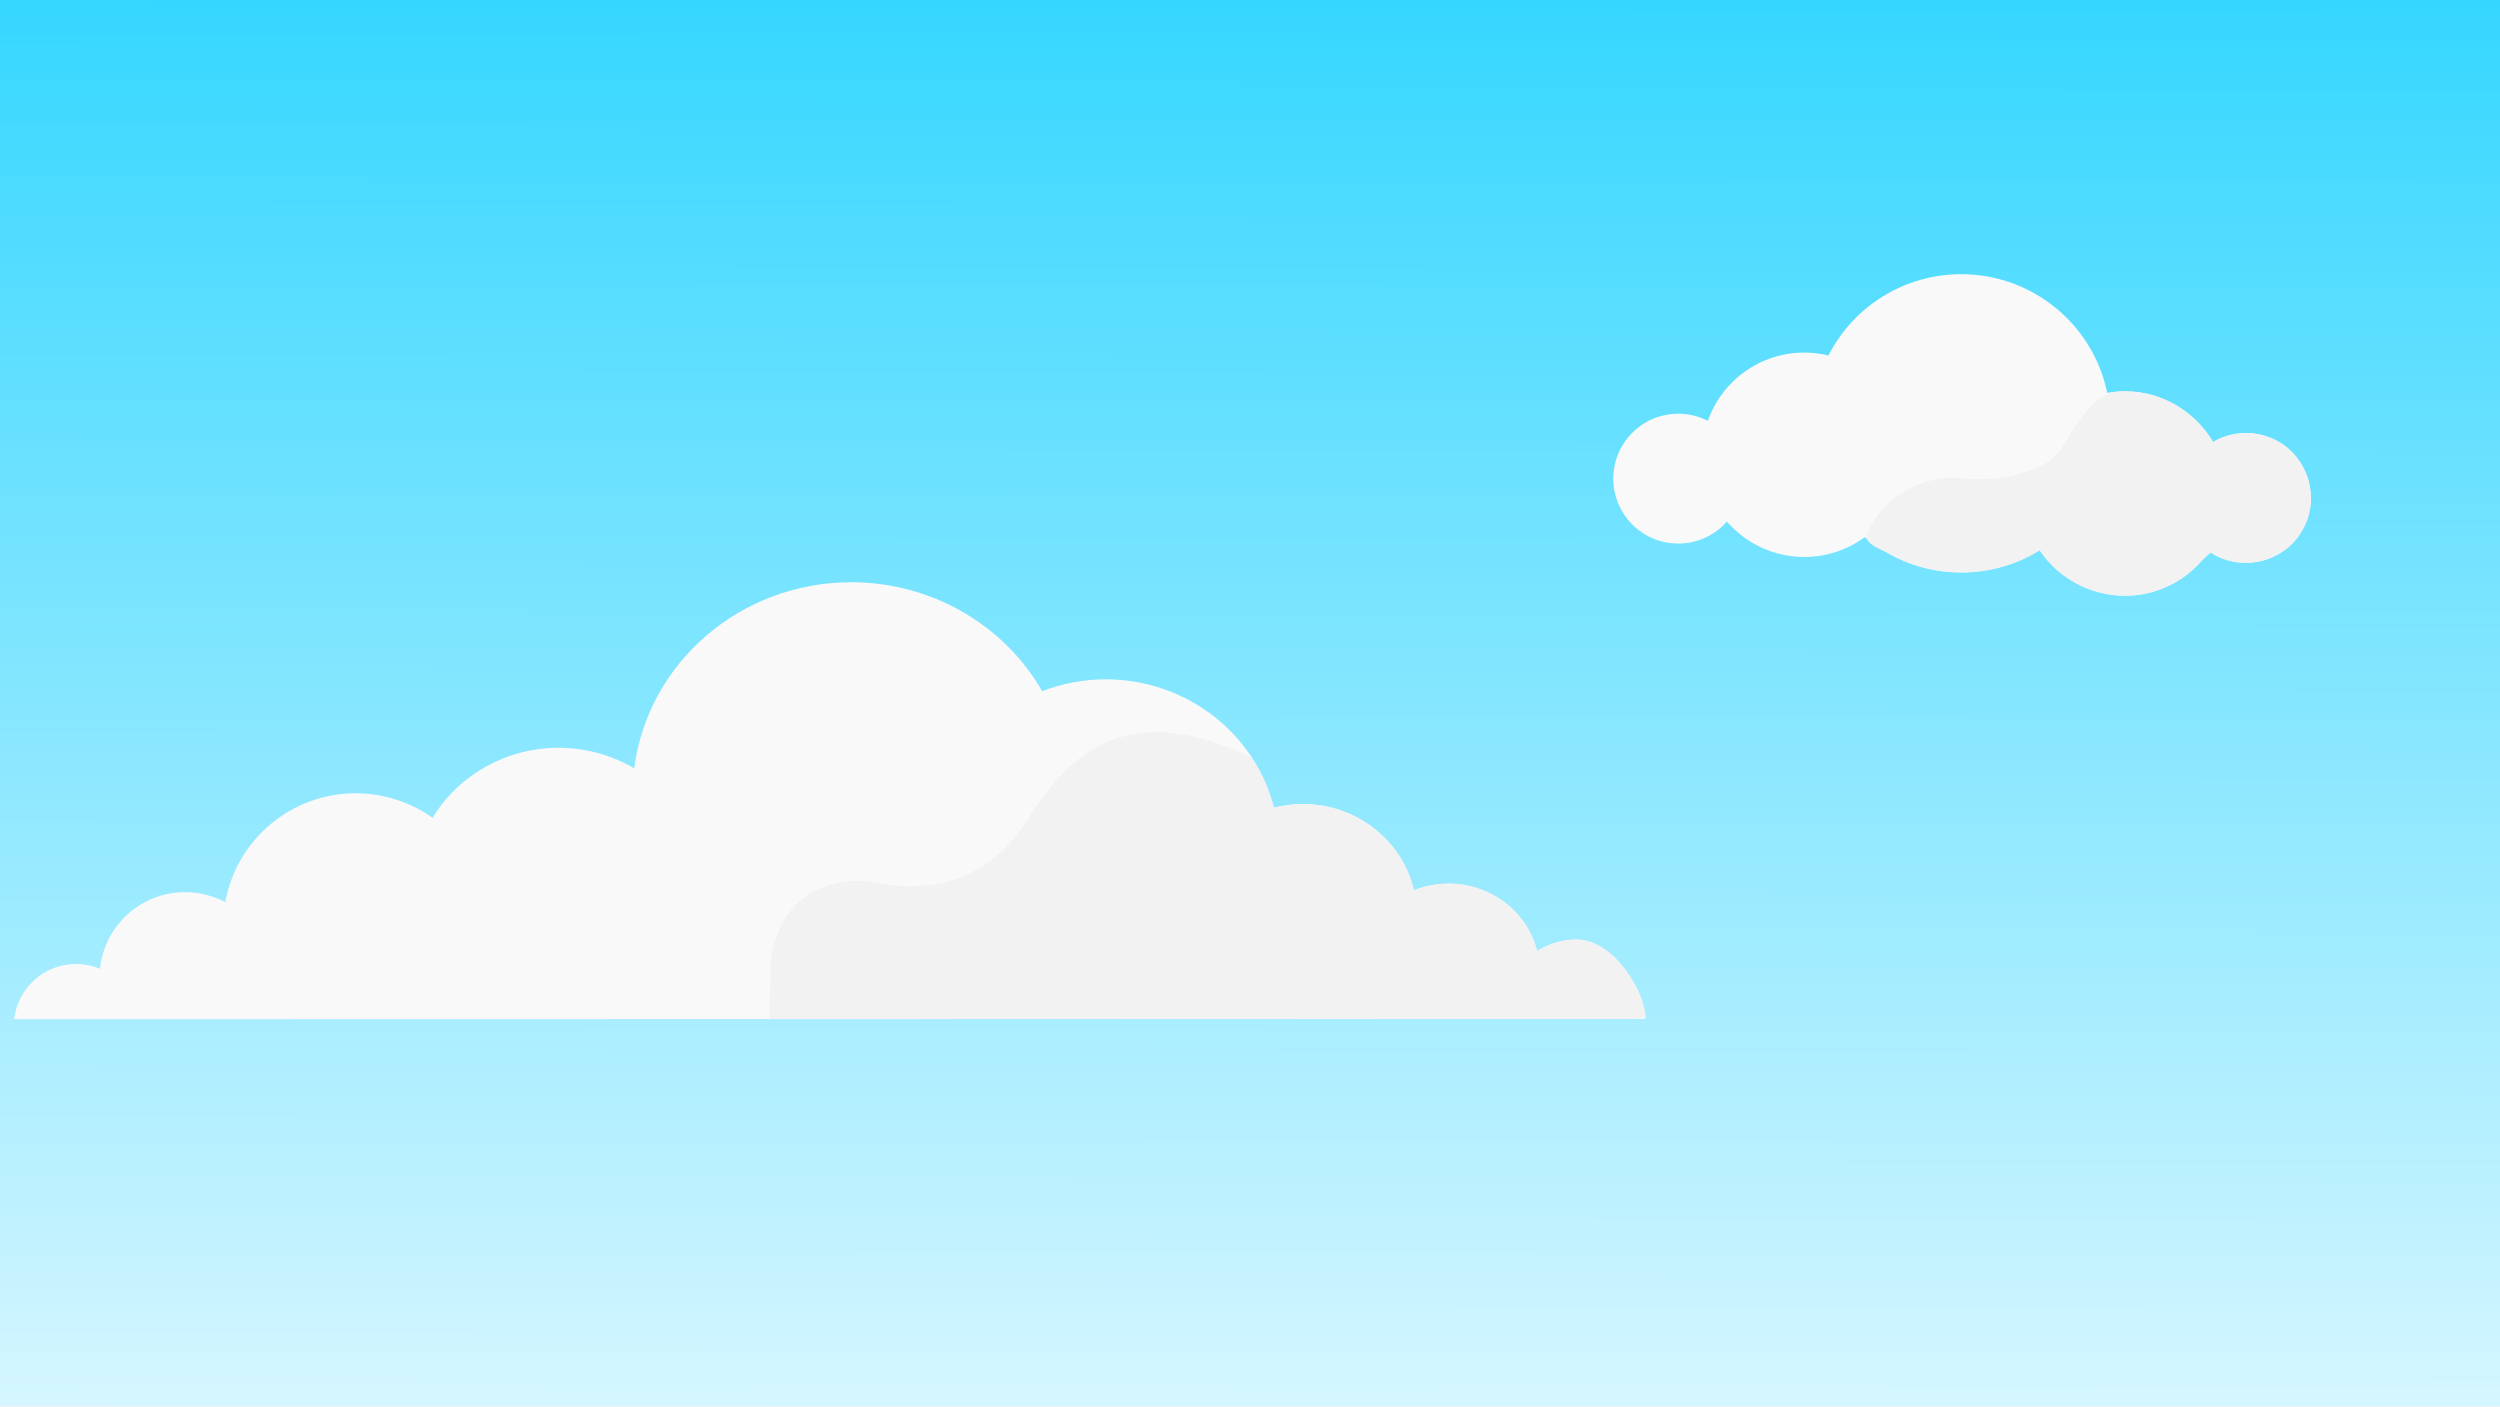
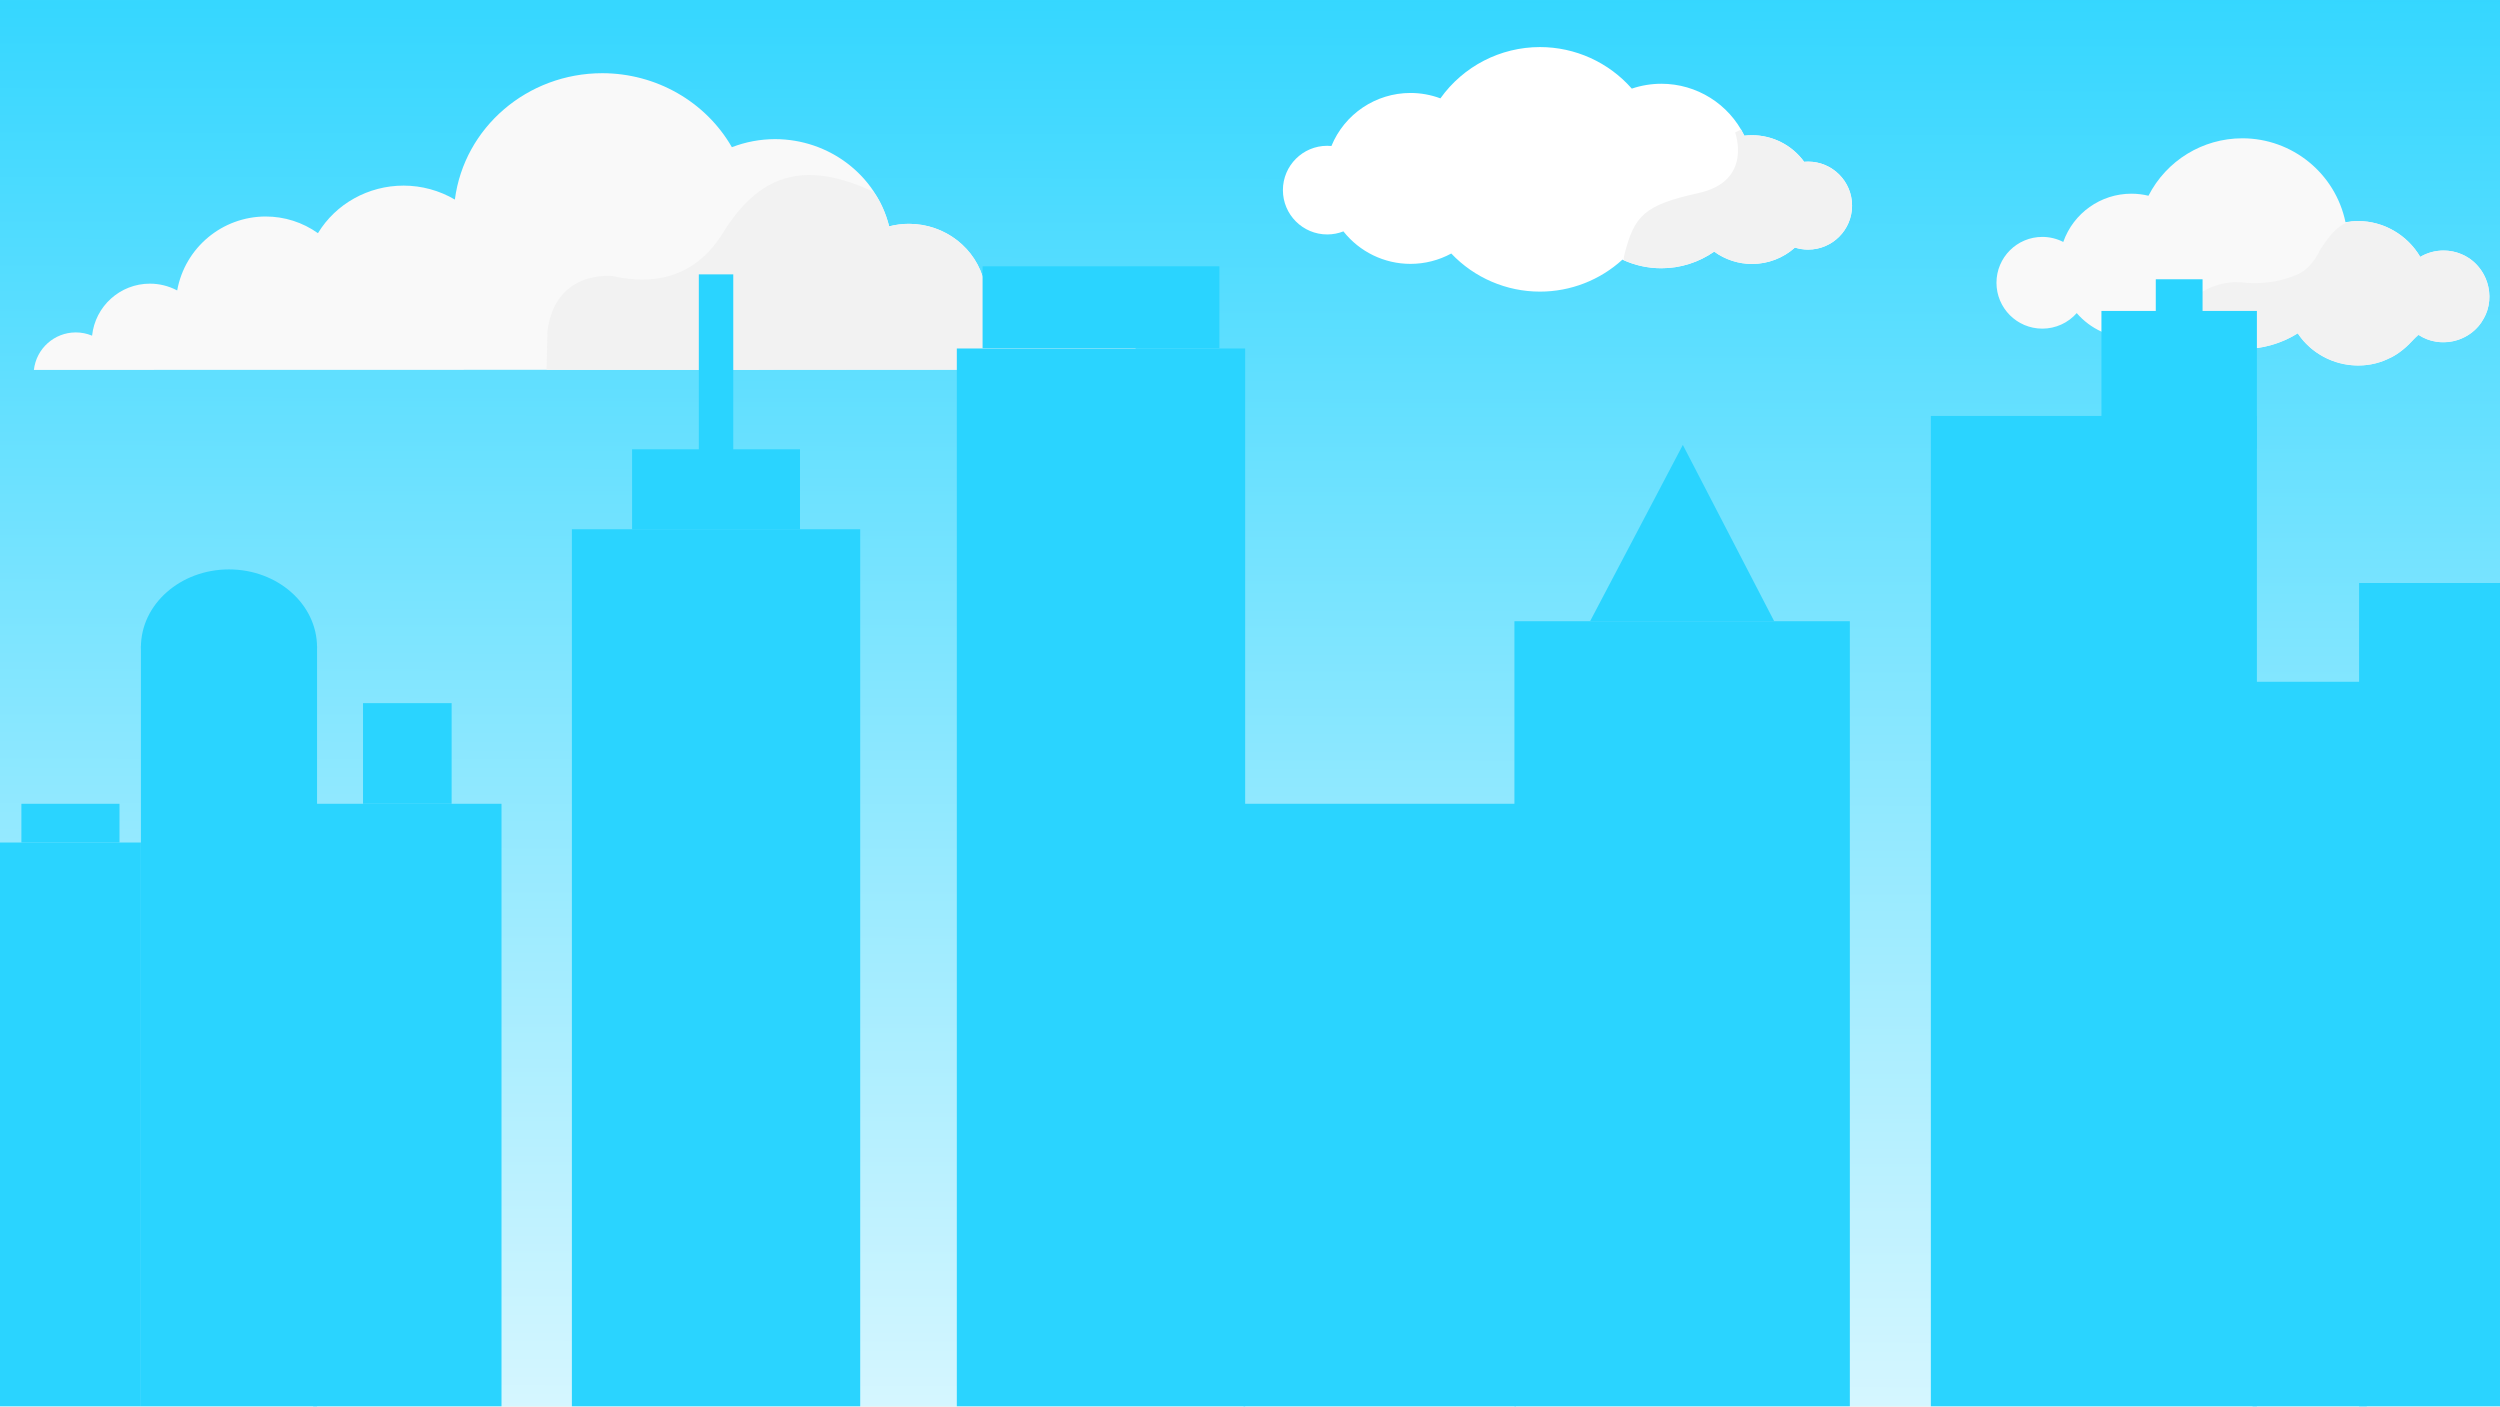
<svg xmlns="http://www.w3.org/2000/svg" xmlns:xlink="http://www.w3.org/1999/xlink" width="1280" height="720" viewBox="0 0 338.667 190.5" version="1.1" id="svg1">
  <defs id="defs1">
    <linearGradient id="linearGradient4">
      <stop style="stop-color:#d5f6ff;stop-opacity:1" offset="0" id="stop4" />
      <stop style="stop-color:#00ccff;stop-opacity:1" offset="1" id="stop5" />
    </linearGradient>
    <linearGradient xlink:href="#linearGradient4" id="linearGradient5" x1="173.992" y1="190.83" x2="174.367" y2="-63.61" gradientUnits="userSpaceOnUse" />
  </defs>
  <g id="layer1">
-     <rect style="fill:url(#linearGradient5);stroke-width:0.268;stroke-dasharray:none;fill-opacity:1" id="rect1" width="338.667" height="190.5" x="0" y="0.001" />
+     <rect style="fill:url(#linearGradient5);fill-opacity:1;stroke-width:0.268;stroke-dasharray:none" id="rect1" width="338.667" height="190.499" x="0" y="0.001" />
+     <g id="g2" transform="matrix(0.6789885,0,0,0.6789885,3.28401,-43.63649)">
+       <path id="path6" style="fill:#f9f9f9;stroke-width:0.268" d="m 213.518,127.277 c -1.883,0.007 -3.721,0.555 -5.284,1.575 -1.351,-5.366 -6.297,-9.143 -11.983,-9.15 -1.617,3e-4 -3.218,0.309 -4.713,0.909 -1.589,-6.824 -7.823,-11.674 -15.023,-11.687 -1.334,7.6e-4 -2.662,0.17 -3.952,0.502 -2.564,-10.205 -11.968,-17.389 -22.778,-17.402 -2.946,0.008 -5.864,0.554 -8.602,1.611 -5.234,-9.108 -15.125,-14.755 -25.86,-14.764 v 3.5e-4 c -14.939,0.005 -27.541,10.809 -29.408,25.212 -3.086,-1.815 -6.622,-2.778 -10.229,-2.785 -7.024,4e-5 -13.523,3.61 -17.088,9.491 -3.041,-2.164 -6.681,-3.327 -10.413,-3.327 -8.683,-1.5e-4 -16.122,6.211 -17.672,14.754 -1.676,-0.89 -3.544,-1.356 -5.442,-1.356 -5.934,-4e-5 -10.911,4.478 -11.535,10.379 -1.028,-0.429 -2.131,-0.651 -3.245,-0.651 -4.29,-2e-5 -7.893,3.225 -8.367,7.488 0.023,-0.003 0.046,-0.005 0.07,-0.005 l 220.913,-0.047 c 0.065,-3.321 -4.115,-10.748 -9.387,-10.748 z" />
+       <path id="path7" style="vector-effect:non-scaling-stroke;fill:#f2f2f2;fill-opacity:1;stroke:none;stroke-width:0.265;stroke-dasharray:none;-inkscape-stroke:hairline" d="m 156.383,99.181 c -6.338,0.117 -11.902,3.311 -17.002,11.576 -6.79,11.004 -17.111,9.648 -21.89,8.606 0,0 -11.412,-1.497 -13.096,10.851 l -0.187,7.836 39.636,-0.008 79.061,-0.061 c 0.027,-3.342 -4.139,-10.703 -9.388,-10.703 -1.883,0.007 -3.721,0.555 -5.284,1.575 -1.351,-5.366 -6.297,-9.143 -11.983,-9.15 -1.617,3e-4 -3.218,0.309 -4.713,0.909 -1.589,-6.824 -7.823,-11.674 -15.023,-11.687 -1.334,7.6e-4 -2.662,0.17 -3.952,0.502 -0.734,-2.92 -2.027,-5.592 -3.199,-6.902 -1.5e-4,-1.9e-4 -6.644,-3.461 -12.982,-3.344 z" />
+     </g>
+     <rect style="fill:#2ad4ff;stroke-width:0.21" id="rect2" width="39.059" height="143.292" x="129.618" y="47.208" />
+     <rect style="fill:#2ad4ff;stroke-width:0.191" id="rect2-2" width="39.059" height="118.804" x="77.471" y="71.696" />
+     <g id="g5" transform="matrix(0.7066217,0,0,0.7066217,116.0236,-7.5104)">
+       <path id="path5-1" style="fill:#f9f9f9;fill-opacity:1;stroke-width:0.222" d="m 265.682,37.143 a 20.206,20.206 0 0 0 -17.993,11.011 13.845,13.845 0 0 0 -3.273,-0.392 13.845,13.845 0 0 0 -13.061,9.253 8.793,8.793 0 0 0 -4.013,-0.969 8.793,8.793 0 0 0 -8.793,8.793 8.793,8.793 0 0 0 8.793,8.793 8.793,8.793 0 0 0 6.595,-2.978 13.845,13.845 0 0 0 10.478,4.797 13.845,13.845 0 0 0 8.2,-2.689 20.206,20.206 0 0 0 13.066,4.792 20.206,20.206 0 0 0 10.631,-3.024 13.845,13.845 0 0 0 11.525,6.173 13.845,13.845 0 0 0 11.419,-6.016 8.793,8.793 0 0 0 5,1.56 8.793,8.793 0 0 0 8.793,-8.793 8.793,8.793 0 0 0 -8.793,-8.793 8.793,8.793 0 0 0 -4.463,1.217 13.845,13.845 0 0 0 -11.956,-6.864 13.845,13.845 0 0 0 -2.377,0.206 20.206,20.206 0 0 0 -19.779,-16.078 z" />
+       <path id="path9" style="vector-effect:non-scaling-stroke;fill:#f2f2f2;fill-opacity:1;stroke:none;stroke-width:0.265;stroke-dasharray:none;-inkscape-stroke:hairline" d="m 287.839,53.015 c -3.452,-0.25 -5.623,3.037 -7.272,5.568 -0.996,2.069 -2.472,3.984 -4.69,4.813 -3.325,1.39 -7.041,1.792 -10.598,1.336 -5.016,-0.263 -10.008,2.583 -12.195,7.136 -1.443,2.218 3.601,2.937 4.671,4.066 5.935,2.536 13.08,2.078 18.559,-1.404 3.62,5.6 11.497,7.829 17.471,4.806 2.309,-0.901 4.156,-3.187 5.707,-4.495 4.025,2.741 10.13,1.278 12.415,-3.06 2.651,-4.366 0.473,-10.66 -4.31,-12.461 -2.505,-1.036 -5.476,-0.841 -7.803,0.557 -2.451,-4.133 -7.082,-6.93 -11.955,-6.864 z" />
+     </g>
+     <rect style="fill:#2ad4ff;stroke-width:0.265" id="rect3" width="32.08" height="11.105" x="133.107" y="36.071" />
+     <rect style="fill:#2ad4ff;stroke-width:0.192" id="rect4" width="36.902" height="81.615" x="168.458" y="108.885" />
+     <rect style="fill:#2ad4ff;stroke-width:0.241" id="rect5" width="45.437" height="106.345" x="205.155" y="84.155" />
+     <rect style="fill:#2ad4ff;stroke-width:0.267" id="rect5-1" width="44.169" height="134.152" x="261.567" y="56.348" />
+     <rect style="fill:#2ad4ff;stroke-width:0.471" id="rect6" width="22.748" height="10.85" x="85.626" y="60.865" />
+     <rect style="fill:#2ad4ff;stroke-width:0.265" id="rect7" width="4.667" height="24.111" x="94.667" y="37.168" />
+     <rect style="fill:#2ad4ff;stroke-width:0.265" id="rect8" width="21.06" height="18.637" x="284.675" y="42.121" />
+     <rect style="fill:#2ad4ff;stroke-width:0.265" id="rect9" width="6.337" height="5.591" x="292.037" y="37.834" />
+     <rect style="fill:#2ad4ff;stroke-width:0.266" id="rect10" width="15.48" height="98.142" x="305.149" y="92.358" />
+     <rect style="fill:#2ad4ff;stroke-width:0.534" id="rect11" width="19.086" height="111.523" x="319.58" y="78.977" />
+     <rect style="fill:#2ad4ff;stroke-width:0.265" id="rect12" width="19.089" height="76.366" x="0" y="114.134" />
+     <rect style="fill:#2ad4ff;stroke-width:0.265" id="rect13" width="23.861" height="103.011" x="19.089" y="87.489" />
+     <rect style="fill:#2ad4ff;stroke-width:0.265" id="rect14" width="25.518" height="81.615" x="42.42" y="108.885" />
+     <rect style="fill:#2ad4ff;stroke-width:0.395" id="rect15" width="12.003" height="13.635" x="49.178" y="95.251" />
+     <ellipse style="fill:#2ad4ff;stroke-width:0.265" id="path15" cx="31.019" cy="87.686" rx="11.93" ry="10.55" />
+     <path style="fill:#2ad4ff;stroke-width:0.919" d="m 215.404,84.155 12.565,-23.883 12.375,23.883 z" id="path16" />
+     <rect style="fill:#2ad4ff;stroke-width:0.265" id="rect16" width="13.29" height="5.249" x="2.899" y="108.885" />
+     <g id="g31" transform="matrix(1.299618,0,0,1.299618,-52.07083,-2.271286)">
+       <path id="path21" style="fill:#ffffff;stroke-width:0.193" d="m 200.586,6.654 a 12.745,12.745 0 0 0 -10.378,5.347 8.907,8.907 0 0 0 -3.119,-0.563 8.907,8.907 0 0 0 -8.241,5.528 4.62,4.62 0 0 0 -0.437,-0.021 4.62,4.62 0 0 0 -4.62,4.62 4.62,4.62 0 0 0 4.62,4.62 4.62,4.62 0 0 0 1.688,-0.319 8.907,8.907 0 0 0 6.99,3.387 8.907,8.907 0 0 0 4.252,-1.08 12.745,12.745 0 0 0 9.245,3.972 12.745,12.745 0 0 0 8.596,-3.335 9.615,9.615 0 0 0 4.058,0.898 9.615,9.615 0 0 0 5.505,-1.732 6.708,6.708 0 0 0 3.948,1.285 6.708,6.708 0 0 0 4.47,-1.707 4.584,4.584 0 0 0 1.37,0.21 4.584,4.584 0 0 0 4.584,-4.584 4.584,4.584 0 0 0 -4.584,-4.584 4.584,4.584 0 0 0 -0.411,0.018 6.708,6.708 0 0 0 -5.43,-2.769 6.708,6.708 0 0 0 -0.803,0.048 9.615,9.615 0 0 0 -8.649,-5.415 9.615,9.615 0 0 0 -3.081,0.507 12.745,12.745 0 0 0 -9.573,-4.331 z" />
+       <path id="path30" style="fill:#f2f2f2;fill-opacity:1;stroke-width:0.265" d="m 221.544,15.247 -0.618,0.309 c 0,0 1.892,5.045 -3.783,6.306 -5.676,1.261 -6.727,2.312 -7.778,6.516 -0.04,0.161 -0.053,0.326 -0.041,0.496 a 9.615,9.615 0 0 0 3.915,0.833 9.615,9.615 0 0 0 5.505,-1.732 6.708,6.708 0 0 0 3.948,1.285 6.708,6.708 0 0 0 4.471,-1.707 4.584,4.584 0 0 0 1.37,0.21 4.584,4.584 0 0 0 4.584,-4.584 4.584,4.584 0 0 0 -4.584,-4.584 4.584,4.584 0 0 0 -0.41,0.019 6.708,6.708 0 0 0 -5.43,-2.769 6.708,6.708 0 0 0 -0.804,0.048 9.615,9.615 0 0 0 -0.344,-0.645 z" />
+     </g>
  </g>
-   <path id="path5-1" style="fill:#f9f9f9;stroke-width:0.222;fill-opacity:1" d="M 265.682 37.143 A 20.206 20.206 0 0 0 247.69 48.155 A 13.845 13.845 0 0 0 244.417 47.762 A 13.845 13.845 0 0 0 231.356 57.015 A 8.793 8.793 0 0 0 227.344 56.046 A 8.793 8.793 0 0 0 218.55 64.839 A 8.793 8.793 0 0 0 227.344 73.633 A 8.793 8.793 0 0 0 233.939 70.655 A 13.845 13.845 0 0 0 244.417 75.452 A 13.845 13.845 0 0 0 252.617 72.762 A 20.206 20.206 0 0 0 265.682 77.555 A 20.206 20.206 0 0 0 276.314 74.531 A 13.845 13.845 0 0 0 287.839 80.704 A 13.845 13.845 0 0 0 299.258 74.688 A 8.793 8.793 0 0 0 304.258 76.249 A 8.793 8.793 0 0 0 313.051 67.455 A 8.793 8.793 0 0 0 304.258 58.662 A 8.793 8.793 0 0 0 299.795 59.88 A 13.845 13.845 0 0 0 287.839 53.015 A 13.845 13.845 0 0 0 285.462 53.221 A 20.206 20.206 0 0 0 265.682 37.143 z " />
-   <path id="path6" style="fill:#f9f9f9;stroke-width:0.268" d="m 213.518,127.277 c -1.883,0.007 -3.721,0.555 -5.284,1.575 -1.351,-5.366 -6.297,-9.143 -11.983,-9.15 -1.617,3e-4 -3.218,0.309 -4.713,0.909 -1.589,-6.824 -7.823,-11.674 -15.023,-11.687 -1.334,7.6e-4 -2.662,0.17 -3.952,0.502 -2.564,-10.205 -11.968,-17.389 -22.778,-17.402 -2.946,0.008 -5.864,0.554 -8.602,1.611 -5.234,-9.108 -15.125,-14.755 -25.86,-14.764 v 3.5e-4 c -14.939,0.005 -27.541,10.809 -29.408,25.212 -3.086,-1.815 -6.622,-2.778 -10.229,-2.785 -7.024,4e-5 -13.523,3.61 -17.088,9.491 -3.041,-2.164 -6.681,-3.327 -10.413,-3.327 -8.683,-1.5e-4 -16.122,6.211 -17.672,14.754 -1.676,-0.89 -3.544,-1.356 -5.442,-1.356 -5.934,-4e-5 -10.911,4.478 -11.535,10.379 -1.028,-0.429 -2.131,-0.651 -3.245,-0.651 -4.29,-2e-5 -7.893,3.225 -8.367,7.488 0.023,-0.003 0.046,-0.005 0.07,-0.005 l 220.913,-0.047 c 0.065,-3.321 -4.115,-10.748 -9.387,-10.748 z" />
-   <path id="path7" style="vector-effect:non-scaling-stroke;fill:#f2f2f2;fill-opacity:1;stroke:none;stroke-width:0.265;stroke-dasharray:none;-inkscape-stroke:hairline" d="m 156.383,99.181 c -6.338,0.117 -11.902,3.311 -17.002,11.576 -6.79,11.004 -17.111,9.648 -21.89,8.606 0,0 -11.412,-1.497 -13.096,10.851 l -0.187,7.836 39.636,-0.008 79.061,-0.061 c 0.027,-3.342 -4.139,-10.703 -9.388,-10.703 -1.883,0.007 -3.721,0.555 -5.284,1.575 -1.351,-5.366 -6.297,-9.143 -11.983,-9.15 -1.617,3e-4 -3.218,0.309 -4.713,0.909 -1.589,-6.824 -7.823,-11.674 -15.023,-11.687 -1.334,7.6e-4 -2.662,0.17 -3.952,0.502 -0.734,-2.92 -2.027,-5.592 -3.199,-6.902 -1.5e-4,-1.9e-4 -6.644,-3.461 -12.982,-3.344 z" />
-   <path id="path9" style="vector-effect:non-scaling-stroke;fill:#f2f2f2;fill-opacity:1;stroke:none;stroke-width:0.265;stroke-dasharray:none;-inkscape-stroke:hairline" d="m 287.839,53.015 c -3.452,-0.25 -5.623,3.037 -7.272,5.568 -0.996,2.069 -2.472,3.984 -4.69,4.813 -3.325,1.39 -7.041,1.792 -10.598,1.336 -5.016,-0.263 -10.008,2.583 -12.195,7.136 -1.443,2.218 3.601,2.937 4.671,4.066 5.935,2.536 13.08,2.078 18.559,-1.404 3.62,5.6 11.497,7.829 17.471,4.806 2.309,-0.901 4.156,-3.187 5.707,-4.495 4.025,2.741 10.13,1.278 12.415,-3.06 2.651,-4.366 0.473,-10.66 -4.31,-12.461 -2.505,-1.036 -5.476,-0.841 -7.803,0.557 -2.451,-4.133 -7.082,-6.93 -11.955,-6.864 z" />
</svg>
